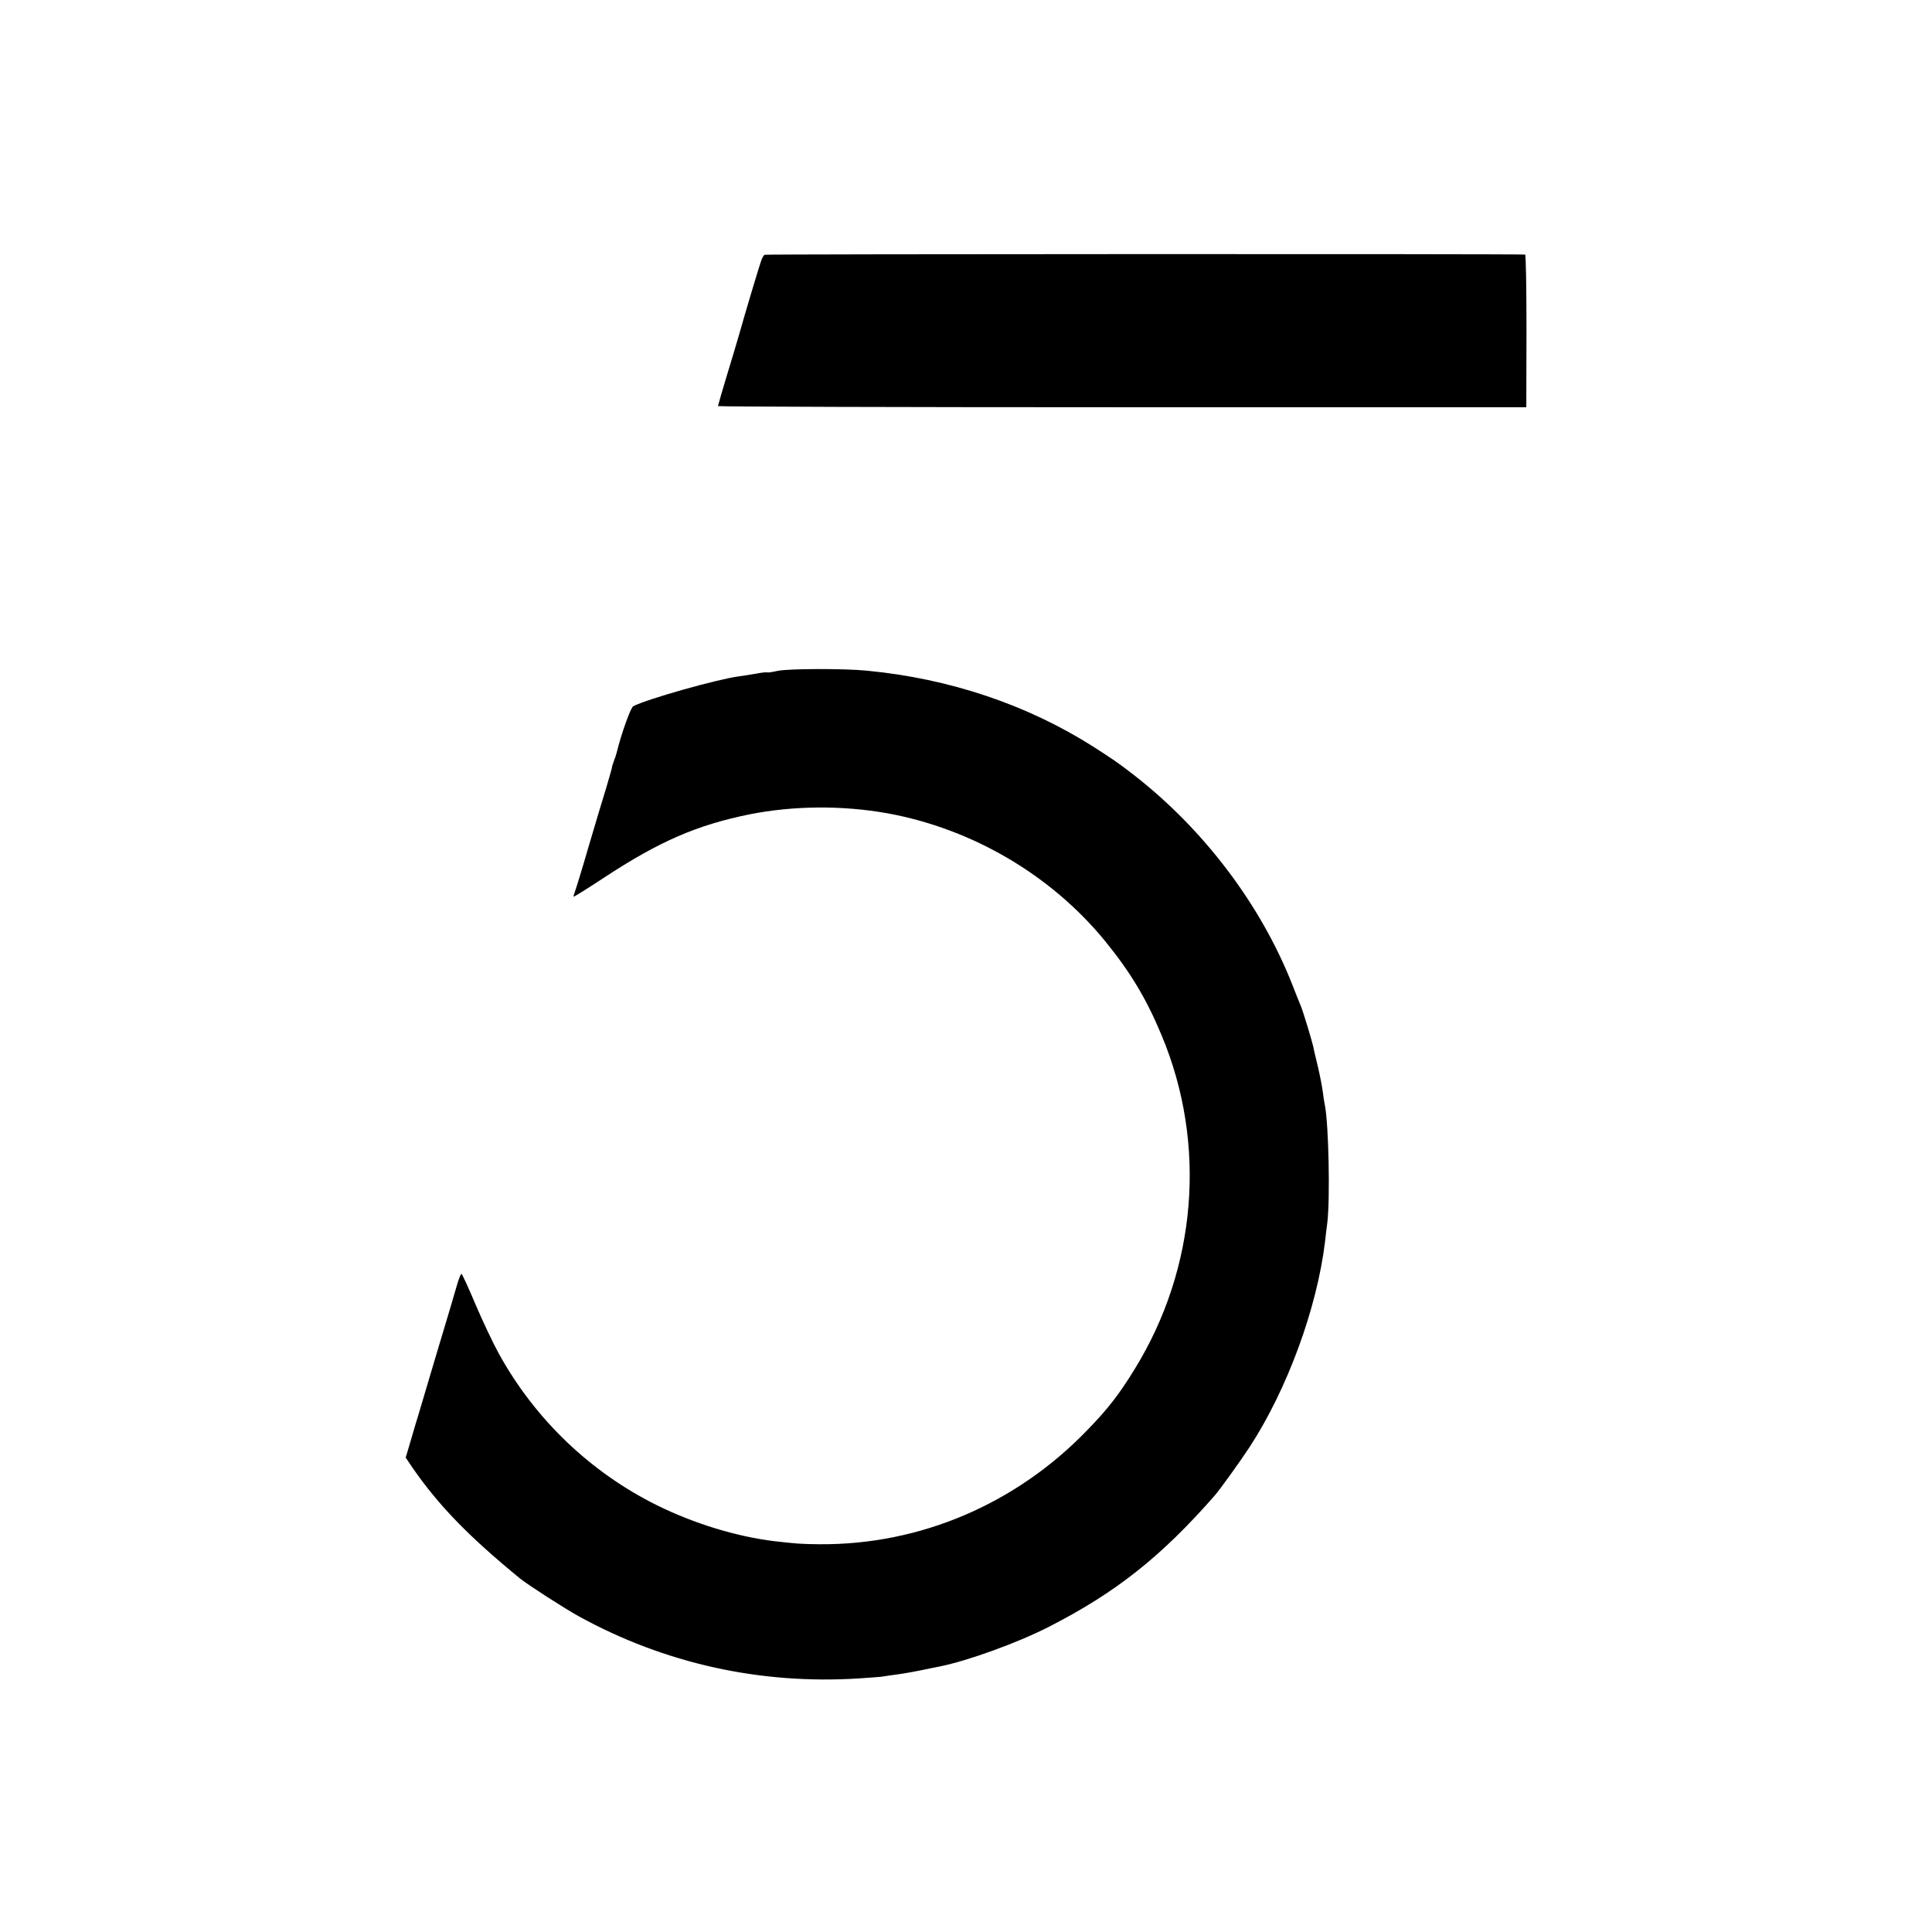
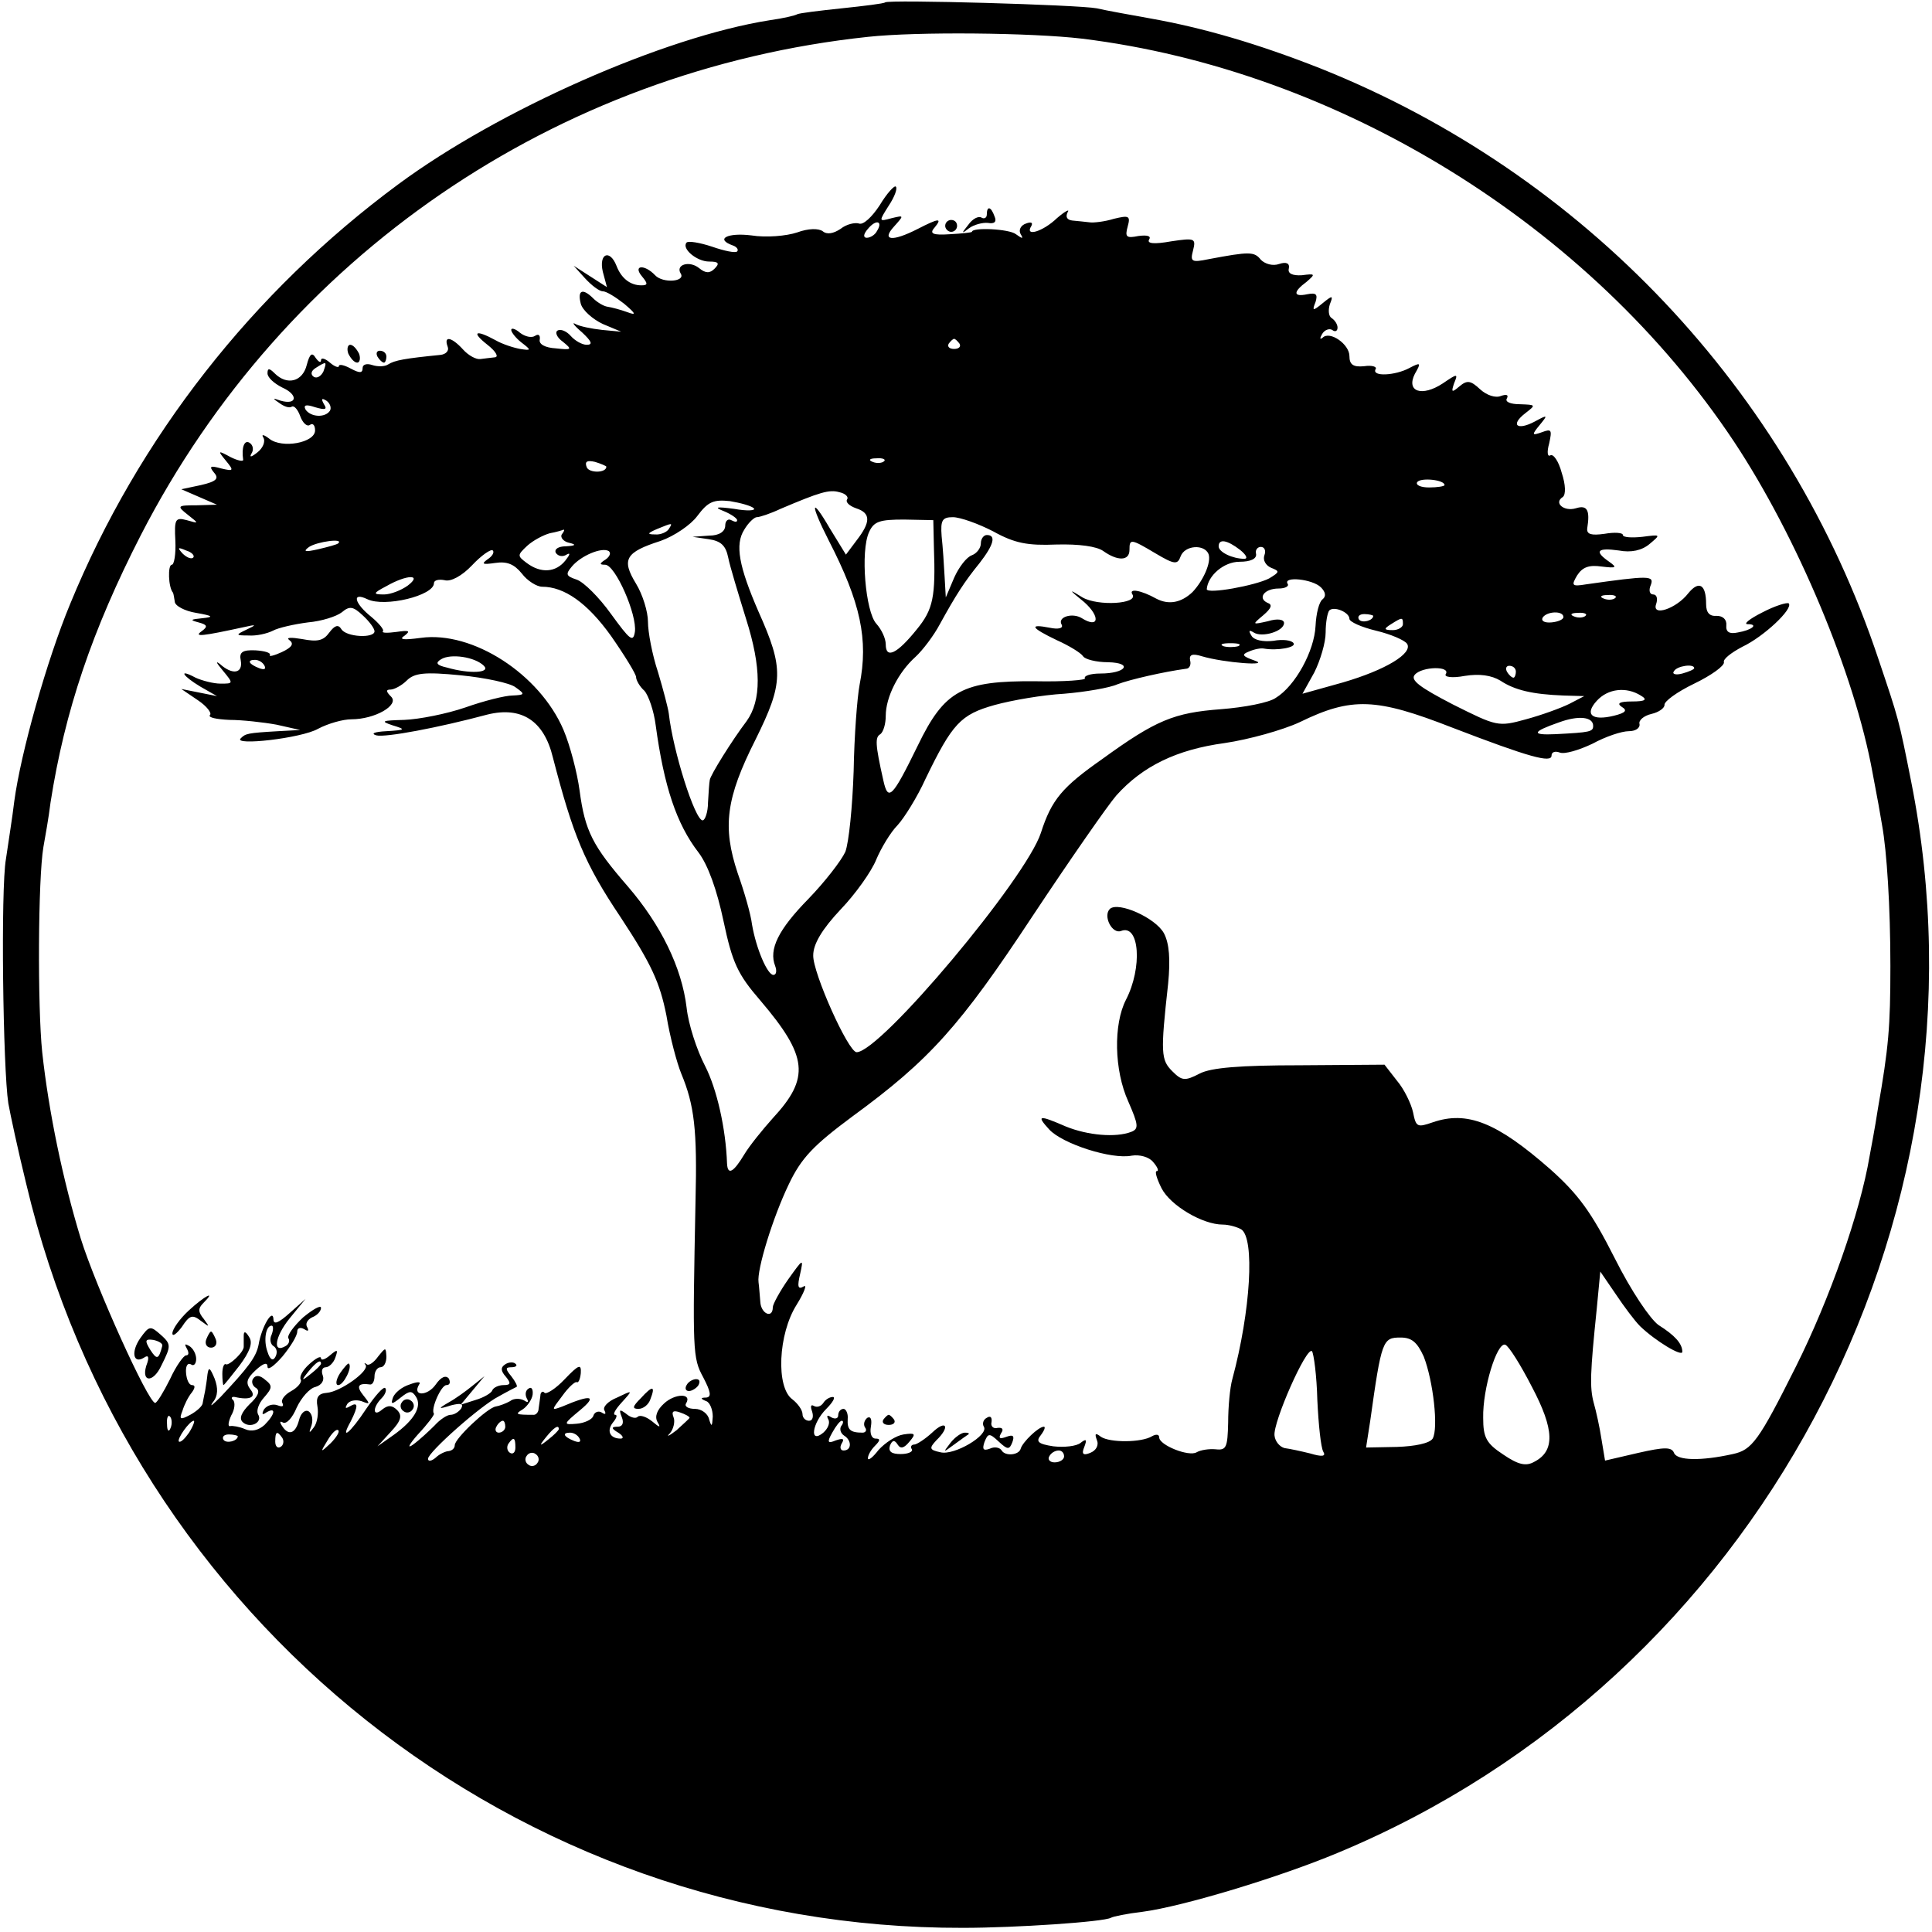
- <svg xmlns="http://www.w3.org/2000/svg" version="1.0" width="1001pt" height="1001pt" viewBox="0 0 1001 1001" preserveAspectRatio="xMidYMid meet">
-   <g transform="translate(0,1001) scale(0.1,-0.1)" fill="#000000" stroke="none">
-     <path d="M3961 8690 c-4 -3 -11 -14 -15 -25 -9 -22 -86 -279 -117 -390 -11 -38 -40 -136 -65 -217 -24 -80 -44 -149 -44 -152 0 -3 942 -6 2094 -6 l2094 0 1 395 c0 217 -3 395 -7 396 -32 4 -3936 3 -3941 -1z" />
-     <path d="M4029 6534 c-27 -6 -50 -9 -52 -8 -2 2 -28 0 -58 -6 -30 -5 -70 -12 -89 -14 -114 -15 -478 -118 -549 -155 -14 -8 -63 -146 -86 -241 -2 -8 -8 -28 -15 -45 -6 -16 -10 -30 -9 -30 1 0 -12 -45 -28 -100 -17 -55 -59 -194 -93 -310 -33 -115 -66 -221 -71 -234 -5 -13 -8 -25 -7 -27 2 -1 73 43 158 99 286 188 482 273 755 328 227 45 480 47 714 5 438 -80 846 -319 1126 -661 131 -161 214 -298 293 -488 236 -562 184 -1208 -140 -1732 -79 -129 -138 -205 -243 -313 -369 -384 -867 -597 -1390 -593 -97 1 -120 3 -234 16 -196 24 -415 91 -607 186 -344 170 -632 446 -818 783 -30 54 -85 170 -122 257 -37 88 -70 159 -73 159 -4 0 -14 -26 -23 -57 -9 -32 -57 -195 -108 -363 -50 -168 -93 -312 -95 -320 -3 -8 -18 -59 -34 -114 l-29 -98 35 -52 c137 -198 292 -357 558 -575 43 -34 224 -151 305 -196 444 -244 940 -354 1452 -321 58 4 115 8 125 10 10 2 41 7 68 10 45 6 105 17 175 32 14 3 36 7 50 10 144 29 401 122 560 203 350 178 587 366 865 684 29 34 129 173 179 249 195 299 349 718 391 1063 2 22 8 67 12 100 15 124 7 507 -12 605 -3 14 -8 45 -11 70 -3 25 -14 83 -25 130 -11 47 -23 95 -25 108 -6 28 -52 180 -63 207 -5 11 -26 63 -46 115 -164 415 -459 804 -822 1086 -84 65 -101 76 -211 147 -343 217 -743 351 -1169 392 -117 12 -411 11 -464 -1z" />
+ <svg xmlns="http://www.w3.org/2000/svg" version="1.0" width="325pt" height="325pt" viewBox="0 0 325 325" preserveAspectRatio="xMidYMid meet">
+   <g transform="translate(0,325) scale(0.1,-0.1)" fill="#000000" stroke="none">
+     <path d="M1489 3246 c-2 -2 -35 -6 -73 -10 -38 -4 -71 -8 -75 -10 -3 -2 -24 -7 -46 -10 -178 -28 -456 -151 -625 -276 -245 -181 -437 -426 -552 -706 -39 -94 -83 -250 -94 -332 -3 -26 -10 -69 -14 -97 -9 -50 -5 -353 4 -411 3 -17 16 -78 30 -135 174 -736 826 -1254 1576 -1252 88 0 237 10 249 17 3 2 27 7 53 10 68 9 230 58 328 99 703 292 1113 1058 965 1802 -21 106 -21 105 -55 206 -151 453 -496 817 -939 994 -104 41 -196 68 -286 84 -33 6 -73 13 -90 17 -32 6 -350 15 -356 10z m331 -61 c432 -53 855 -314 1097 -678 106 -160 203 -391 233 -557 7 -36 14 -75 16 -88 8 -44 14 -137 14 -237 0 -103 -3 -137 -21 -240 -5 -33 -12 -69 -14 -80 -16 -95 -67 -240 -124 -354 -63 -126 -74 -140 -106 -147 -54 -12 -94 -11 -99 2 -4 10 -16 10 -60 0 l-56 -13 -6 36 c-3 20 -9 47 -13 61 -7 26 -6 51 5 158 l6 63 26 -38 c14 -21 32 -45 41 -54 26 -25 71 -52 71 -43 0 14 -13 28 -40 45 -14 10 -46 57 -74 113 -39 77 -61 107 -108 149 -90 79 -140 99 -198 79 -26 -9 -28 -8 -33 17 -3 14 -15 39 -27 53 l-21 27 -142 -1 c-101 0 -150 -4 -169 -14 -25 -13 -30 -12 -46 4 -19 19 -20 30 -7 147 4 41 2 68 -7 85 -14 26 -77 54 -91 41 -12 -12 4 -43 19 -37 31 12 36 -62 8 -116 -21 -41 -20 -118 4 -171 17 -39 18 -46 5 -51 -26 -10 -73 -6 -110 9 -46 20 -50 19 -28 -5 22 -24 105 -51 139 -44 13 2 29 -2 36 -11 7 -8 10 -15 6 -15 -4 0 0 -13 8 -29 15 -29 69 -61 103 -61 10 0 24 -4 31 -8 23 -15 16 -137 -15 -252 -4 -14 -7 -47 -7 -73 -1 -42 -3 -47 -21 -45 -11 1 -25 -1 -32 -5 -13 -8 -63 12 -63 25 0 5 -5 6 -12 2 -18 -11 -71 -11 -86 -1 -9 7 -11 6 -7 -5 4 -9 -1 -18 -11 -22 -12 -5 -15 -2 -10 10 5 13 3 14 -6 7 -7 -6 -28 -8 -46 -6 -26 4 -30 8 -21 19 6 8 8 14 5 14 -9 0 -36 -26 -39 -37 -3 -11 -26 -13 -32 -3 -3 5 -12 7 -20 3 -11 -4 -13 -1 -9 11 6 15 8 16 24 1 15 -14 18 -14 23 -1 4 11 1 13 -10 9 -11 -4 -14 -3 -9 6 5 7 2 10 -6 9 -7 -2 -12 3 -10 10 1 8 -2 11 -8 7 -6 -3 -8 -10 -5 -15 9 -14 -50 -49 -73 -43 -19 4 -19 7 -7 20 24 23 17 36 -7 13 -12 -11 -26 -20 -30 -20 -5 0 -7 -4 -4 -8 2 -4 -6 -8 -19 -8 -15 0 -21 4 -18 14 4 10 8 10 13 2 5 -8 11 -6 20 5 11 13 10 15 -10 12 -13 -2 -31 -14 -42 -26 -10 -13 -18 -19 -18 -14 0 5 5 14 12 21 9 9 9 12 1 12 -7 0 -10 9 -8 20 2 12 0 18 -6 15 -5 -4 -7 -11 -4 -16 4 -5 1 -9 -4 -9 -21 0 -26 5 -25 23 1 9 -3 17 -7 17 -5 0 -9 -5 -9 -11 0 -5 -5 -7 -12 -3 -6 4 -8 3 -5 -3 4 -6 0 -16 -8 -23 -24 -20 -19 16 5 40 11 11 16 20 11 20 -6 0 -13 -5 -16 -10 -4 -6 -11 -8 -16 -5 -5 3 -6 -1 -3 -9 3 -9 1 -16 -5 -16 -6 0 -11 5 -11 11 0 7 -8 18 -17 25 -28 20 -24 110 7 159 13 21 18 35 12 31 -10 -6 -11 0 -6 21 6 27 5 26 -20 -9 -14 -20 -26 -42 -26 -47 0 -20 -20 -11 -21 9 -1 11 -2 26 -3 33 -3 21 24 109 51 165 21 44 41 65 107 114 130 95 181 152 303 337 63 95 127 187 141 203 44 49 101 77 182 88 41 6 98 22 126 35 88 43 129 41 257 -9 130 -50 167 -60 167 -47 0 6 6 8 14 5 8 -3 32 4 55 15 22 12 49 21 61 21 11 0 19 5 18 12 -2 6 7 14 20 17 13 3 22 10 22 15 -1 6 21 22 50 36 29 14 51 30 50 36 -2 5 12 16 31 26 36 17 86 64 78 73 -3 2 -23 -4 -44 -15 -22 -11 -33 -20 -25 -20 19 0 7 -10 -17 -14 -14 -3 -20 1 -19 12 1 10 -6 16 -16 16 -12 -1 -18 5 -18 20 0 33 -12 40 -30 18 -20 -26 -62 -40 -54 -18 3 9 1 16 -5 16 -6 0 -8 7 -4 16 6 16 -3 16 -109 1 -24 -4 -25 -2 -15 15 9 14 20 18 41 15 25 -3 27 -2 13 8 -26 18 -20 24 16 19 21 -4 39 0 52 11 19 16 19 16 -12 12 -18 -2 -33 -1 -33 3 0 4 -14 5 -31 2 -22 -3 -30 -1 -29 9 5 31 0 40 -19 34 -20 -6 -38 9 -22 19 5 4 5 20 -2 41 -5 19 -14 32 -19 29 -5 -3 -6 6 -2 20 5 23 4 25 -12 19 -17 -6 -18 -5 -4 12 14 17 14 18 -8 6 -30 -16 -42 -6 -16 14 18 14 18 14 -9 15 -16 0 -26 4 -22 10 3 6 -1 7 -10 4 -9 -4 -24 1 -35 11 -16 15 -22 16 -35 5 -13 -11 -14 -10 -9 5 7 17 6 17 -19 0 -35 -23 -62 -14 -47 16 11 19 10 20 -9 10 -24 -13 -64 -15 -57 -2 3 4 -6 7 -19 5 -19 -2 -25 3 -25 17 0 20 -33 43 -45 31 -5 -4 -5 -1 -1 6 4 7 12 10 17 7 5 -4 9 -2 9 4 0 5 -4 12 -10 16 -5 3 -6 13 -3 23 6 15 5 16 -12 2 -17 -14 -18 -13 -12 2 4 13 1 16 -14 13 -24 -5 -24 4 -1 21 15 13 15 14 -8 11 -16 -1 -24 3 -22 11 2 9 -4 12 -16 8 -11 -4 -24 0 -31 7 -11 14 -19 14 -88 1 -29 -6 -31 -4 -26 15 5 20 3 21 -37 15 -28 -5 -41 -4 -37 3 4 6 -3 8 -18 6 -20 -4 -23 -2 -18 16 5 18 2 19 -23 13 -16 -5 -35 -7 -41 -6 -7 1 -20 2 -29 3 -9 1 -12 6 -8 14 4 6 -4 2 -18 -10 -24 -23 -55 -32 -43 -13 3 6 -1 7 -9 4 -9 -3 -13 -11 -9 -18 5 -8 3 -8 -8 0 -11 9 -74 12 -74 4 0 -1 -17 -3 -37 -4 -29 -2 -35 1 -26 11 14 17 7 16 -28 -2 -43 -22 -62 -20 -40 4 17 19 17 19 -4 14 -22 -6 -22 -6 -5 21 10 15 15 29 12 32 -2 3 -15 -11 -27 -31 -13 -20 -28 -34 -35 -31 -7 2 -21 -1 -31 -9 -12 -8 -23 -10 -30 -4 -7 5 -24 5 -43 -2 -18 -6 -52 -9 -77 -5 -40 5 -62 -6 -31 -17 6 -2 10 -7 7 -10 -3 -3 -22 1 -42 8 -21 7 -40 10 -43 7 -9 -10 17 -32 38 -32 16 0 18 -3 9 -12 -8 -8 -15 -8 -26 1 -16 13 -40 6 -31 -9 9 -14 -30 -17 -43 -3 -18 19 -38 17 -22 -2 10 -12 10 -15 -1 -15 -19 0 -34 12 -42 33 -11 28 -30 21 -23 -10 l7 -26 -28 18 -28 18 19 -21 c11 -12 24 -22 30 -22 6 0 22 -10 36 -21 20 -17 21 -20 5 -14 -11 4 -26 8 -33 9 -7 1 -18 8 -24 14 -18 18 -27 14 -21 -9 3 -11 20 -26 37 -34 l31 -13 -32 3 c-18 2 -38 6 -45 10 -7 4 -2 -3 11 -14 16 -15 19 -21 8 -21 -8 0 -20 7 -27 15 -7 8 -17 12 -22 9 -5 -3 -1 -12 9 -19 16 -13 15 -14 -12 -11 -18 1 -29 7 -27 15 1 7 -2 10 -8 6 -6 -4 -17 -1 -25 5 -8 7 -15 9 -15 5 0 -4 8 -14 17 -21 17 -13 17 -14 -2 -11 -11 2 -30 8 -42 15 -33 18 -41 14 -13 -8 14 -11 19 -20 13 -21 -7 -1 -19 -2 -25 -3 -7 -1 -20 6 -29 16 -19 21 -33 24 -26 5 3 -7 -3 -13 -12 -14 -60 -6 -77 -9 -88 -16 -6 -4 -18 -4 -27 -1 -9 3 -16 1 -16 -5 0 -9 -5 -9 -20 -1 -11 6 -20 8 -20 4 0 -3 -7 -1 -15 6 -8 7 -15 9 -15 4 0 -5 -4 -3 -9 4 -6 10 -10 7 -15 -12 -7 -28 -33 -35 -54 -14 -9 9 -12 9 -12 0 0 -7 11 -17 25 -24 27 -12 25 -30 -3 -22 -14 5 -14 4 -2 -4 8 -6 17 -9 21 -6 4 2 10 -5 14 -16 4 -11 11 -18 16 -15 5 4 9 0 9 -9 0 -21 -56 -31 -77 -14 -9 7 -14 8 -10 2 4 -7 -1 -18 -10 -25 -10 -8 -14 -9 -10 -2 4 6 3 14 -3 18 -9 6 -14 -8 -11 -28 1 -4 -9 -2 -21 4 -22 12 -22 11 -8 -6 14 -17 13 -18 -8 -13 -18 5 -21 4 -12 -7 9 -10 4 -15 -22 -21 l-33 -7 30 -13 30 -13 -34 -1 c-33 0 -34 -1 -15 -16 19 -15 19 -15 -2 -9 -19 5 -21 2 -19 -35 1 -22 -2 -40 -6 -40 -7 0 -6 -38 2 -47 1 -2 2 -9 3 -15 0 -7 17 -16 36 -19 29 -5 30 -7 10 -9 -20 -2 -21 -3 -6 -7 15 -4 16 -7 5 -15 -14 -10 2 -8 71 7 22 5 22 4 5 -4 -19 -9 -19 -10 3 -10 13 -1 31 3 41 8 9 5 36 11 59 14 23 2 48 10 57 17 13 11 19 10 35 -5 11 -10 20 -22 20 -27 0 -12 -48 -10 -56 4 -5 8 -11 6 -20 -6 -10 -14 -20 -16 -46 -11 -18 3 -28 3 -21 -2 8 -6 4 -12 -13 -20 -13 -6 -22 -8 -20 -5 2 4 -9 7 -24 8 -22 1 -28 -3 -25 -17 4 -22 -14 -25 -35 -6 -8 6 -6 2 4 -10 19 -23 19 -23 -3 -23 -12 0 -31 5 -42 10 -30 16 -22 3 8 -15 l28 -16 -30 6 -30 6 28 -19 c15 -10 24 -22 20 -25 -3 -4 11 -7 33 -8 21 0 57 -4 79 -8 l40 -9 -37 -2 c-52 -3 -55 -4 -63 -12 -14 -13 102 0 130 16 17 9 42 16 56 16 40 0 81 24 67 38 -9 9 -9 12 -1 12 6 0 19 7 27 15 13 13 30 15 91 9 41 -4 83 -13 92 -20 17 -12 16 -13 -5 -14 -12 0 -48 -9 -79 -20 -32 -11 -78 -20 -103 -21 -37 -1 -41 -2 -20 -9 23 -7 23 -8 -10 -10 -20 -1 -27 -4 -17 -7 15 -4 105 13 187 35 57 14 95 -10 110 -72 34 -131 53 -178 114 -269 52 -79 66 -110 77 -165 6 -37 18 -81 25 -98 22 -53 27 -94 24 -214 -5 -254 -5 -264 13 -297 13 -25 14 -33 5 -34 -10 0 -10 -2 0 -6 6 -2 11 -14 11 -26 -1 -17 -2 -18 -6 -5 -2 10 -13 18 -24 18 -11 0 -18 4 -15 9 11 18 -19 17 -37 0 -12 -11 -16 -22 -11 -31 6 -10 4 -10 -9 1 -10 8 -20 11 -24 8 -3 -4 -12 -2 -20 5 -11 8 -12 7 -7 -6 4 -10 1 -16 -7 -16 -11 0 -11 -3 1 -10 8 -5 10 -10 4 -10 -18 0 -24 13 -13 27 6 7 8 13 4 13 -5 0 0 9 11 21 19 21 19 21 -8 8 -15 -6 -25 -16 -21 -22 3 -6 1 -7 -5 -3 -5 3 -12 1 -14 -6 -2 -6 -15 -12 -28 -13 -23 -2 -23 -1 6 23 29 24 19 27 -30 6 -19 -7 -19 -7 0 18 10 14 21 24 24 23 3 -2 6 5 7 15 1 16 -3 15 -27 -10 -15 -16 -31 -26 -34 -23 -3 4 -7 1 -7 -5 -1 -7 -2 -16 -3 -22 0 -5 -4 -10 -8 -10 -31 0 -32 1 -19 9 8 5 16 17 17 25 1 9 -2 14 -7 10 -5 -3 -6 -10 -3 -16 4 -7 2 -8 -4 -4 -7 4 -18 4 -24 -1 -7 -4 -18 -8 -24 -9 -14 -2 -69 -54 -69 -65 0 -5 -4 -9 -10 -10 -5 0 -16 -5 -22 -11 -7 -6 -13 -7 -13 -2 0 11 89 90 119 105 14 8 28 15 30 16 2 1 -2 9 -9 18 -10 12 -10 15 0 15 8 0 11 3 7 6 -3 3 -11 3 -17 -1 -8 -5 -8 -11 1 -21 9 -11 8 -14 -4 -14 -8 0 -17 -4 -19 -9 -1 -4 -14 -12 -28 -16 l-25 -8 20 24 20 24 -20 -16 c-11 -9 -29 -22 -40 -28 -19 -11 -18 -12 4 -5 16 4 21 3 17 -5 -4 -6 -12 -11 -18 -11 -6 0 -18 -8 -27 -18 -9 -9 -25 -24 -36 -32 -11 -8 -7 0 8 17 16 17 28 33 27 35 -6 7 12 48 21 48 6 0 7 5 4 11 -5 6 -13 3 -22 -10 -14 -20 -40 -20 -28 0 4 5 -3 5 -16 0 -13 -4 -25 -14 -28 -22 -4 -12 -2 -12 13 0 15 12 19 12 26 1 10 -16 -3 -39 -38 -64 l-27 -19 22 24 c18 19 20 28 11 37 -8 8 -15 9 -25 1 -16 -14 -17 3 -1 19 6 6 9 14 6 17 -3 3 -17 -13 -32 -35 -27 -41 -45 -55 -26 -21 13 26 13 34 -2 25 -7 -4 -8 -3 -4 4 4 6 14 8 24 5 15 -6 15 -5 3 10 -12 15 -9 21 12 18 4 0 7 6 7 14 0 8 5 15 10 15 6 0 10 8 10 18 -1 16 -1 16 -14 0 -7 -10 -16 -16 -19 -13 -4 3 -5 2 -2 -1 7 -10 -42 -45 -65 -47 -14 -1 -19 -7 -16 -23 2 -11 0 -27 -6 -35 -8 -11 -9 -10 -4 3 3 10 1 20 -5 24 -6 3 -13 -3 -16 -15 -6 -23 -18 -27 -29 -9 -4 6 -3 8 2 5 6 -3 16 8 23 25 8 17 22 33 32 35 10 3 15 11 12 19 -3 8 -1 14 5 14 5 0 13 7 16 16 5 14 4 15 -9 4 -8 -7 -15 -9 -15 -5 0 5 -9 0 -20 -10 -11 -10 -17 -21 -14 -26 2 -4 -5 -13 -16 -19 -11 -6 -18 -15 -15 -20 3 -6 0 -7 -8 -4 -8 3 -18 0 -23 -7 -4 -8 -3 -10 4 -5 17 10 15 -3 -3 -21 -10 -9 -22 -12 -33 -7 -9 4 -21 6 -25 5 -4 -1 -3 7 2 18 6 10 7 22 3 26 -4 3 -2 6 3 5 26 -6 37 0 26 13 -8 11 -6 18 9 32 13 12 20 14 20 6 0 -7 11 1 25 17 14 17 25 35 25 42 0 6 5 8 12 4 6 -4 8 -3 5 3 -4 6 0 13 8 17 8 3 15 10 15 16 0 5 -13 -2 -30 -16 -16 -15 -27 -30 -25 -35 3 -4 1 -10 -4 -13 -23 -14 -19 15 6 46 l27 33 -27 -24 c-19 -17 -27 -20 -27 -10 -1 19 -20 -13 -25 -43 -4 -21 -18 -39 -64 -88 -14 -14 -19 -18 -13 -9 9 11 9 24 3 40 -8 19 -10 20 -12 7 -1 -10 -3 -22 -4 -28 -1 -5 -3 -14 -4 -20 0 -5 -10 -14 -21 -20 -17 -9 -19 -8 -13 7 3 10 10 24 16 31 5 7 6 12 0 12 -5 0 -9 9 -10 20 -1 11 2 18 8 15 5 -4 9 1 9 9 0 8 -5 18 -12 22 -7 4 -8 3 -4 -4 4 -7 4 -12 -1 -12 -4 0 -17 -18 -27 -40 -11 -22 -22 -40 -25 -40 -12 1 -100 196 -125 276 -30 98 -54 213 -65 314 -8 77 -7 292 2 345 3 17 9 50 12 75 24 154 70 290 152 450 241 469 698 782 1223 838 83 9 275 7 360 -3z m-345 -324 c-3 -6 -11 -11 -17 -11 -6 0 -6 6 2 15 14 17 26 13 15 -4z m139 -189 c3 -5 -1 -9 -9 -9 -8 0 -12 4 -9 9 3 4 7 8 9 8 2 0 6 -4 9 -8z m-1070 -47 c-4 -8 -11 -12 -16 -9 -6 4 -5 10 3 15 19 12 19 11 13 -6z m11 -66 c-8 -12 -32 -11 -41 2 -4 8 1 9 16 4 17 -5 21 -4 15 5 -5 9 -4 11 4 6 6 -4 9 -12 6 -17z m465 -94 c0 -11 -29 -11 -33 -1 -4 10 1 12 14 9 10 -3 19 -7 19 -8z m467 9 c-3 -3 -12 -4 -19 -1 -8 3 -5 6 6 6 11 1 17 -2 13 -5z m943 -40 c0 -2 -12 -4 -26 -4 -14 0 -23 4 -20 9 6 8 46 4 46 -5z m-1005 -24 c-3 -5 4 -11 15 -15 25 -8 25 -23 1 -54 l-18 -24 -27 44 c-32 55 -34 43 -2 -20 54 -105 67 -167 52 -243 -4 -21 -9 -86 -10 -145 -2 -60 -8 -120 -14 -136 -7 -15 -34 -50 -62 -79 -51 -52 -67 -85 -56 -113 3 -8 2 -15 -3 -15 -10 0 -29 44 -36 85 -2 17 -13 55 -24 86 -26 78 -20 126 30 225 47 95 48 119 5 215 -33 76 -40 113 -24 138 7 12 17 21 21 21 5 0 23 6 40 14 66 28 82 33 99 28 10 -2 16 -8 13 -12z m-157 -15 c4 -4 -11 -5 -33 -1 -30 4 -35 3 -17 -4 12 -5 22 -12 22 -15 0 -4 -4 -3 -10 0 -5 3 -10 -1 -10 -9 0 -10 -10 -17 -27 -17 l-28 -2 27 -4 c21 -3 29 -11 33 -31 3 -15 17 -61 30 -103 26 -82 26 -137 1 -172 -25 -33 -61 -91 -62 -99 -1 -5 -2 -21 -3 -38 0 -16 -5 -30 -9 -30 -13 0 -50 117 -57 180 -1 8 -9 39 -18 69 -10 30 -17 68 -17 85 0 17 -9 46 -20 64 -25 41 -18 53 41 72 23 8 51 27 62 42 18 24 27 28 55 25 18 -3 36 -8 40 -12z m303 -65 c3 -84 -1 -105 -29 -139 -33 -41 -52 -50 -52 -25 0 10 -7 25 -16 35 -18 20 -27 122 -12 154 8 18 18 21 59 21 l49 -1 1 -45z m100 26 c36 -20 58 -24 106 -22 38 1 68 -3 79 -11 24 -17 44 -17 44 2 0 19 2 19 44 -6 32 -19 37 -19 42 -5 7 19 40 21 47 4 5 -14 -9 -45 -27 -64 -19 -18 -40 -22 -61 -11 -25 14 -47 18 -40 7 10 -16 -58 -20 -84 -5 -24 15 -24 14 3 -8 27 -24 25 -45 -4 -27 -16 10 -42 2 -34 -11 3 -6 -6 -8 -20 -5 -36 7 -32 0 12 -21 20 -9 40 -21 44 -27 3 -5 22 -10 42 -10 43 -1 30 -19 -13 -19 -17 0 -28 -4 -26 -8 3 -3 -35 -6 -83 -5 -123 1 -153 -15 -198 -108 -43 -88 -50 -95 -58 -59 -14 62 -14 73 -5 78 5 4 9 17 9 31 0 31 21 73 50 99 12 11 31 36 41 55 27 49 41 71 67 103 24 31 28 47 12 47 -5 0 -10 -6 -10 -14 0 -8 -7 -17 -15 -20 -9 -3 -22 -20 -30 -38 l-14 -33 -2 35 c-1 19 -3 50 -5 68 -2 27 1 32 19 32 12 0 43 -11 68 -24z m-546 4 c-3 -5 -14 -10 -23 -9 -14 0 -13 2 3 9 27 11 27 11 20 0z m-180 -9 c-3 -5 3 -12 12 -14 13 -3 12 -5 -5 -6 -13 0 -20 -5 -17 -11 4 -6 12 -7 18 -3 7 4 6 0 -2 -10 -16 -20 -41 -22 -65 -4 -16 12 -16 13 1 29 10 9 27 18 38 21 11 2 21 5 23 6 2 0 1 -3 -3 -8z m-376 -15 c-2 -2 -17 -6 -34 -10 -22 -5 -26 -4 -15 4 14 9 59 15 49 6z m1517 -11 c10 -8 14 -15 7 -15 -19 0 -43 11 -43 21 0 13 14 11 36 -6z m-1761 -13 c-3 -3 -11 0 -18 7 -9 10 -8 11 6 5 10 -3 15 -9 12 -12z m495 -3 c-11 -8 -8 -9 13 -6 20 3 32 -2 45 -18 9 -12 25 -22 34 -22 37 0 76 -27 116 -83 23 -33 42 -64 42 -69 0 -5 6 -16 14 -23 7 -8 16 -34 19 -58 14 -103 35 -166 72 -214 16 -21 31 -63 42 -115 15 -71 24 -90 62 -134 80 -94 84 -130 21 -198 -17 -19 -39 -46 -48 -61 -18 -30 -28 -36 -29 -15 -2 58 -17 125 -37 164 -14 27 -28 70 -31 98 -8 67 -43 139 -99 204 -59 68 -72 93 -81 161 -4 30 -16 76 -27 102 -40 94 -153 167 -240 155 -30 -4 -38 -3 -27 4 10 8 7 9 -14 6 -15 -2 -25 -2 -23 1 3 2 -6 13 -19 24 -29 23 -34 43 -7 30 29 -14 112 6 112 27 0 5 8 7 18 5 10 -3 29 7 46 25 16 17 32 28 35 25 3 -3 -1 -10 -9 -15z m199 0 c-11 -7 -11 -9 -1 -9 17 0 54 -84 50 -113 -3 -18 -8 -14 -40 30 -20 28 -46 54 -58 58 -18 6 -19 9 -8 22 15 18 50 33 62 26 4 -3 2 -9 -5 -14z m1108 7 c-3 -8 2 -17 11 -21 15 -6 15 -7 -3 -18 -23 -12 -105 -27 -105 -18 2 23 29 46 55 46 19 0 29 5 28 13 -2 6 2 12 8 12 6 0 9 -6 6 -14z m-1441 -51 c-11 -8 -29 -15 -40 -15 -19 0 -19 2 4 14 35 20 61 20 36 1z m1536 -3 c8 -8 9 -15 3 -20 -6 -4 -11 -24 -12 -45 -2 -42 -34 -101 -67 -121 -11 -8 -53 -16 -92 -19 -79 -6 -109 -18 -200 -84 -67 -47 -85 -68 -103 -124 -25 -77 -270 -369 -310 -369 -14 0 -74 134 -73 163 0 19 15 44 46 77 25 26 52 64 60 84 8 19 24 46 36 58 11 12 33 47 47 78 45 93 59 108 116 124 29 8 81 17 117 19 36 3 77 10 90 16 21 8 78 21 115 26 6 0 9 7 7 14 -2 10 4 12 20 7 37 -11 118 -17 88 -7 -20 7 -22 10 -9 15 9 4 20 6 25 5 23 -4 55 2 50 9 -3 5 -18 7 -34 4 -17 -2 -33 1 -37 9 -5 8 -4 10 4 5 14 -9 51 2 51 16 0 6 -11 8 -27 3 -27 -6 -27 -6 -8 10 14 12 16 18 7 21 -17 8 -5 24 19 24 11 0 18 4 15 8 -8 13 42 8 56 -6z m495 -18 c-3 -3 -12 -4 -19 -1 -8 3 -5 6 6 6 11 1 17 -2 13 -5z m-447 -35 c0 -5 20 -14 45 -20 25 -6 48 -16 52 -22 10 -16 -36 -44 -108 -65 l-68 -19 20 36 c10 20 19 50 19 67 0 17 3 33 6 37 8 8 34 -3 34 -14z m40 5 c0 -8 -19 -13 -24 -6 -3 5 1 9 9 9 8 0 15 -2 15 -3z m320 -2 c0 -4 -9 -8 -20 -9 -11 -1 -18 2 -15 8 7 11 35 12 35 1z m37 2 c-3 -3 -12 -4 -19 -1 -8 3 -5 6 6 6 11 1 17 -2 13 -5z m-307 -14 c0 -5 -8 -10 -17 -10 -15 0 -16 2 -3 10 19 12 20 12 20 0z m-277 -37 c-7 -2 -19 -2 -25 0 -7 3 -2 5 12 5 14 0 19 -2 13 -5z m-1269 -33 c12 -12 -24 -14 -62 -3 -18 4 -20 8 -10 14 16 10 57 4 72 -11z m-369 0 c3 -6 -1 -7 -9 -4 -18 7 -21 14 -7 14 6 0 13 -4 16 -10z m1987 -14 c-3 -5 11 -7 32 -3 25 4 45 1 60 -8 24 -16 54 -23 106 -25 l35 -1 -25 -13 c-14 -7 -47 -19 -73 -26 -47 -13 -49 -12 -123 25 -56 29 -72 41 -64 50 12 14 61 15 52 1z m118 4 c0 -5 -2 -10 -4 -10 -3 0 -8 5 -11 10 -3 6 -1 10 4 10 6 0 11 -4 11 -10z m300 6 c0 -2 -9 -6 -20 -9 -11 -3 -18 -1 -14 4 5 9 34 13 34 5z m-90 -46 c12 -7 8 -10 -15 -10 -20 0 -26 -3 -17 -9 10 -6 7 -10 -13 -15 -37 -9 -50 2 -29 25 19 21 50 24 74 9z m-80 -51 c0 -10 -5 -11 -63 -14 -42 -2 -40 4 6 20 33 12 57 9 57 -6z m-2223 -1024 c-4 -8 -2 -17 4 -20 5 -4 6 -11 2 -18 -4 -7 -9 -4 -13 9 -7 19 -3 44 7 44 3 0 3 -7 0 -15z m1938 -37 c16 -41 25 -121 15 -138 -5 -8 -30 -13 -60 -14 l-52 -1 7 45 c19 136 21 140 51 140 19 0 28 -8 39 -32z m182 -51 c38 -72 39 -108 4 -126 -14 -8 -27 -5 -52 12 -29 19 -34 29 -34 62 -1 49 23 127 37 123 6 -2 26 -34 45 -71z m-361 -22 c2 -42 6 -80 10 -87 5 -8 -2 -9 -22 -3 -16 4 -35 8 -43 9 -8 2 -16 11 -17 21 -3 22 54 151 63 142 3 -4 8 -41 9 -82z m-1676 61 c0 -2 -8 -10 -17 -17 -16 -13 -17 -12 -4 4 13 16 21 21 21 13z m620 -91 c0 -1 -10 -10 -22 -21 -13 -10 -18 -12 -11 -5 6 7 9 20 6 27 -4 10 0 12 11 8 9 -3 16 -7 16 -9z m-873 -17 c-3 -8 -6 -5 -6 6 -1 11 2 17 5 13 3 -3 4 -12 1 -19z m31 -8 c-7 -10 -14 -17 -17 -15 -4 4 18 35 25 35 2 0 -1 -9 -8 -20z m532 10 c0 -5 -5 -10 -11 -10 -5 0 -7 5 -4 10 3 6 8 10 11 10 2 0 4 -4 4 -10z m565 1 c-3 -5 -1 -12 5 -16 13 -8 13 -25 -1 -25 -5 0 -7 5 -3 12 5 8 2 9 -10 5 -14 -6 -15 -3 -6 13 6 11 13 20 16 20 3 0 3 -4 -1 -9z m-859 -29 c-17 -16 -18 -16 -5 5 7 12 15 20 18 17 3 -2 -3 -12 -13 -22z m384 24 c0 -2 -8 -10 -17 -17 -16 -13 -17 -12 -4 4 13 16 21 21 21 13z m-540 -12 c0 -8 -19 -13 -24 -6 -3 5 1 9 9 9 8 0 15 -2 15 -3z m75 -3 c3 -5 2 -12 -3 -15 -5 -3 -9 1 -9 9 0 17 3 19 12 6z m500 -1 c3 -6 -1 -7 -9 -4 -18 7 -21 14 -7 14 6 0 13 -4 16 -10z m-108 -15 c0 -8 -4 -12 -9 -9 -5 3 -6 10 -3 15 9 13 12 11 12 -6z m37 -26 c-3 -5 -10 -7 -15 -3 -5 3 -7 10 -3 15 3 5 10 7 15 3 5 -3 7 -10 3 -15z m886 11 c0 -5 -7 -10 -16 -10 -8 0 -12 5 -9 10 3 6 10 10 16 10 5 0 9 -4 9 -10z" />
+     <path d="M1660 2889 c0 -5 -4 -8 -9 -5 -5 3 -15 -2 -22 -12 -12 -15 -12 -16 1 -6 8 6 23 10 32 9 11 -2 15 2 11 11 -6 17 -13 18 -13 3z" />
+     <path d="M1590 2870 c0 -5 5 -10 10 -10 6 0 10 5 10 10 0 6 -4 10 -10 10 -5 0 -10 -4 -10 -10z" />
+     <path d="M586 2655 c4 -8 10 -15 15 -15 4 0 6 7 3 15 -4 8 -10 15 -15 15 -4 0 -6 -7 -3 -15z" />
+     <path d="M635 2650 c3 -5 8 -10 11 -10 2 0 4 5 4 10 0 6 -5 10 -11 10 -5 0 -7 -4 -4 -10z" />
+     <path d="M317 1045 c-15 -14 -27 -31 -27 -38 0 -6 7 -1 16 11 13 20 18 21 32 10 15 -11 15 -11 5 3 -10 12 -10 18 -1 27 23 23 2 12 -25 -13z" />
+     <path d="M236 999 c-16 -23 -12 -44 6 -33 7 5 9 2 6 -8 -13 -33 9 -37 24 -4 16 32 16 35 -2 51 -17 15 -19 15 -34 -6z m37 -13 c-6 -23 -9 -24 -20 -7 -10 16 -9 19 5 17 9 -2 16 -6 15 -10z" />
+     <path d="M347 997 c-3 -8 1 -14 8 -14 7 0 11 6 8 14 -3 7 -6 13 -8 13 -2 0 -5 -6 -8 -13z" />
+     <path d="M410 1003 c0 -7 0 -15 0 -18 1 -9 -25 -33 -30 -30 -3 2 -6 -5 -6 -16 0 -10 1 -19 2 -19 1 0 13 15 27 33 17 23 23 38 16 48 -6 10 -9 10 -9 2z" />
+     <path d="M572 940 c-7 -11 -8 -20 -3 -20 9 0 24 30 18 36 -1 2 -8 -6 -15 -16z" />
+     <path d="M426 931 c-4 -5 -1 -13 5 -16 7 -5 3 -14 -11 -27 -14 -14 -18 -24 -12 -30 12 -12 35 -1 26 13 -3 6 1 18 10 28 14 16 15 20 2 30 -9 8 -16 8 -20 2z" />
+     <path d="M1155 920 c-3 -5 -2 -10 4 -10 5 0 13 5 16 10 3 6 2 10 -4 10 -5 0 -13 -4 -16 -10z" />
+     <path d="M1078 898 c-14 -14 -15 -18 -4 -18 8 0 17 7 20 16 9 23 4 24 -16 2z" />
+     <path d="M676 891 c-4 -5 -2 -12 3 -15 5 -4 12 -2 15 3 4 5 2 12 -3 15 -5 4 -12 2 -15 -3z" />
+     <path d="M1486 862 c-3 -5 1 -9 9 -9 8 0 12 4 9 9 -3 4 -7 8 -9 8 -2 0 -6 -4 -9 -8z" />
+     <path d="M1599 823 c-13 -17 -13 -17 6 -3 11 8 22 16 24 17 2 2 0 3 -6 3 -6 0 -17 -8 -24 -17z" />
  </g>
</svg>
